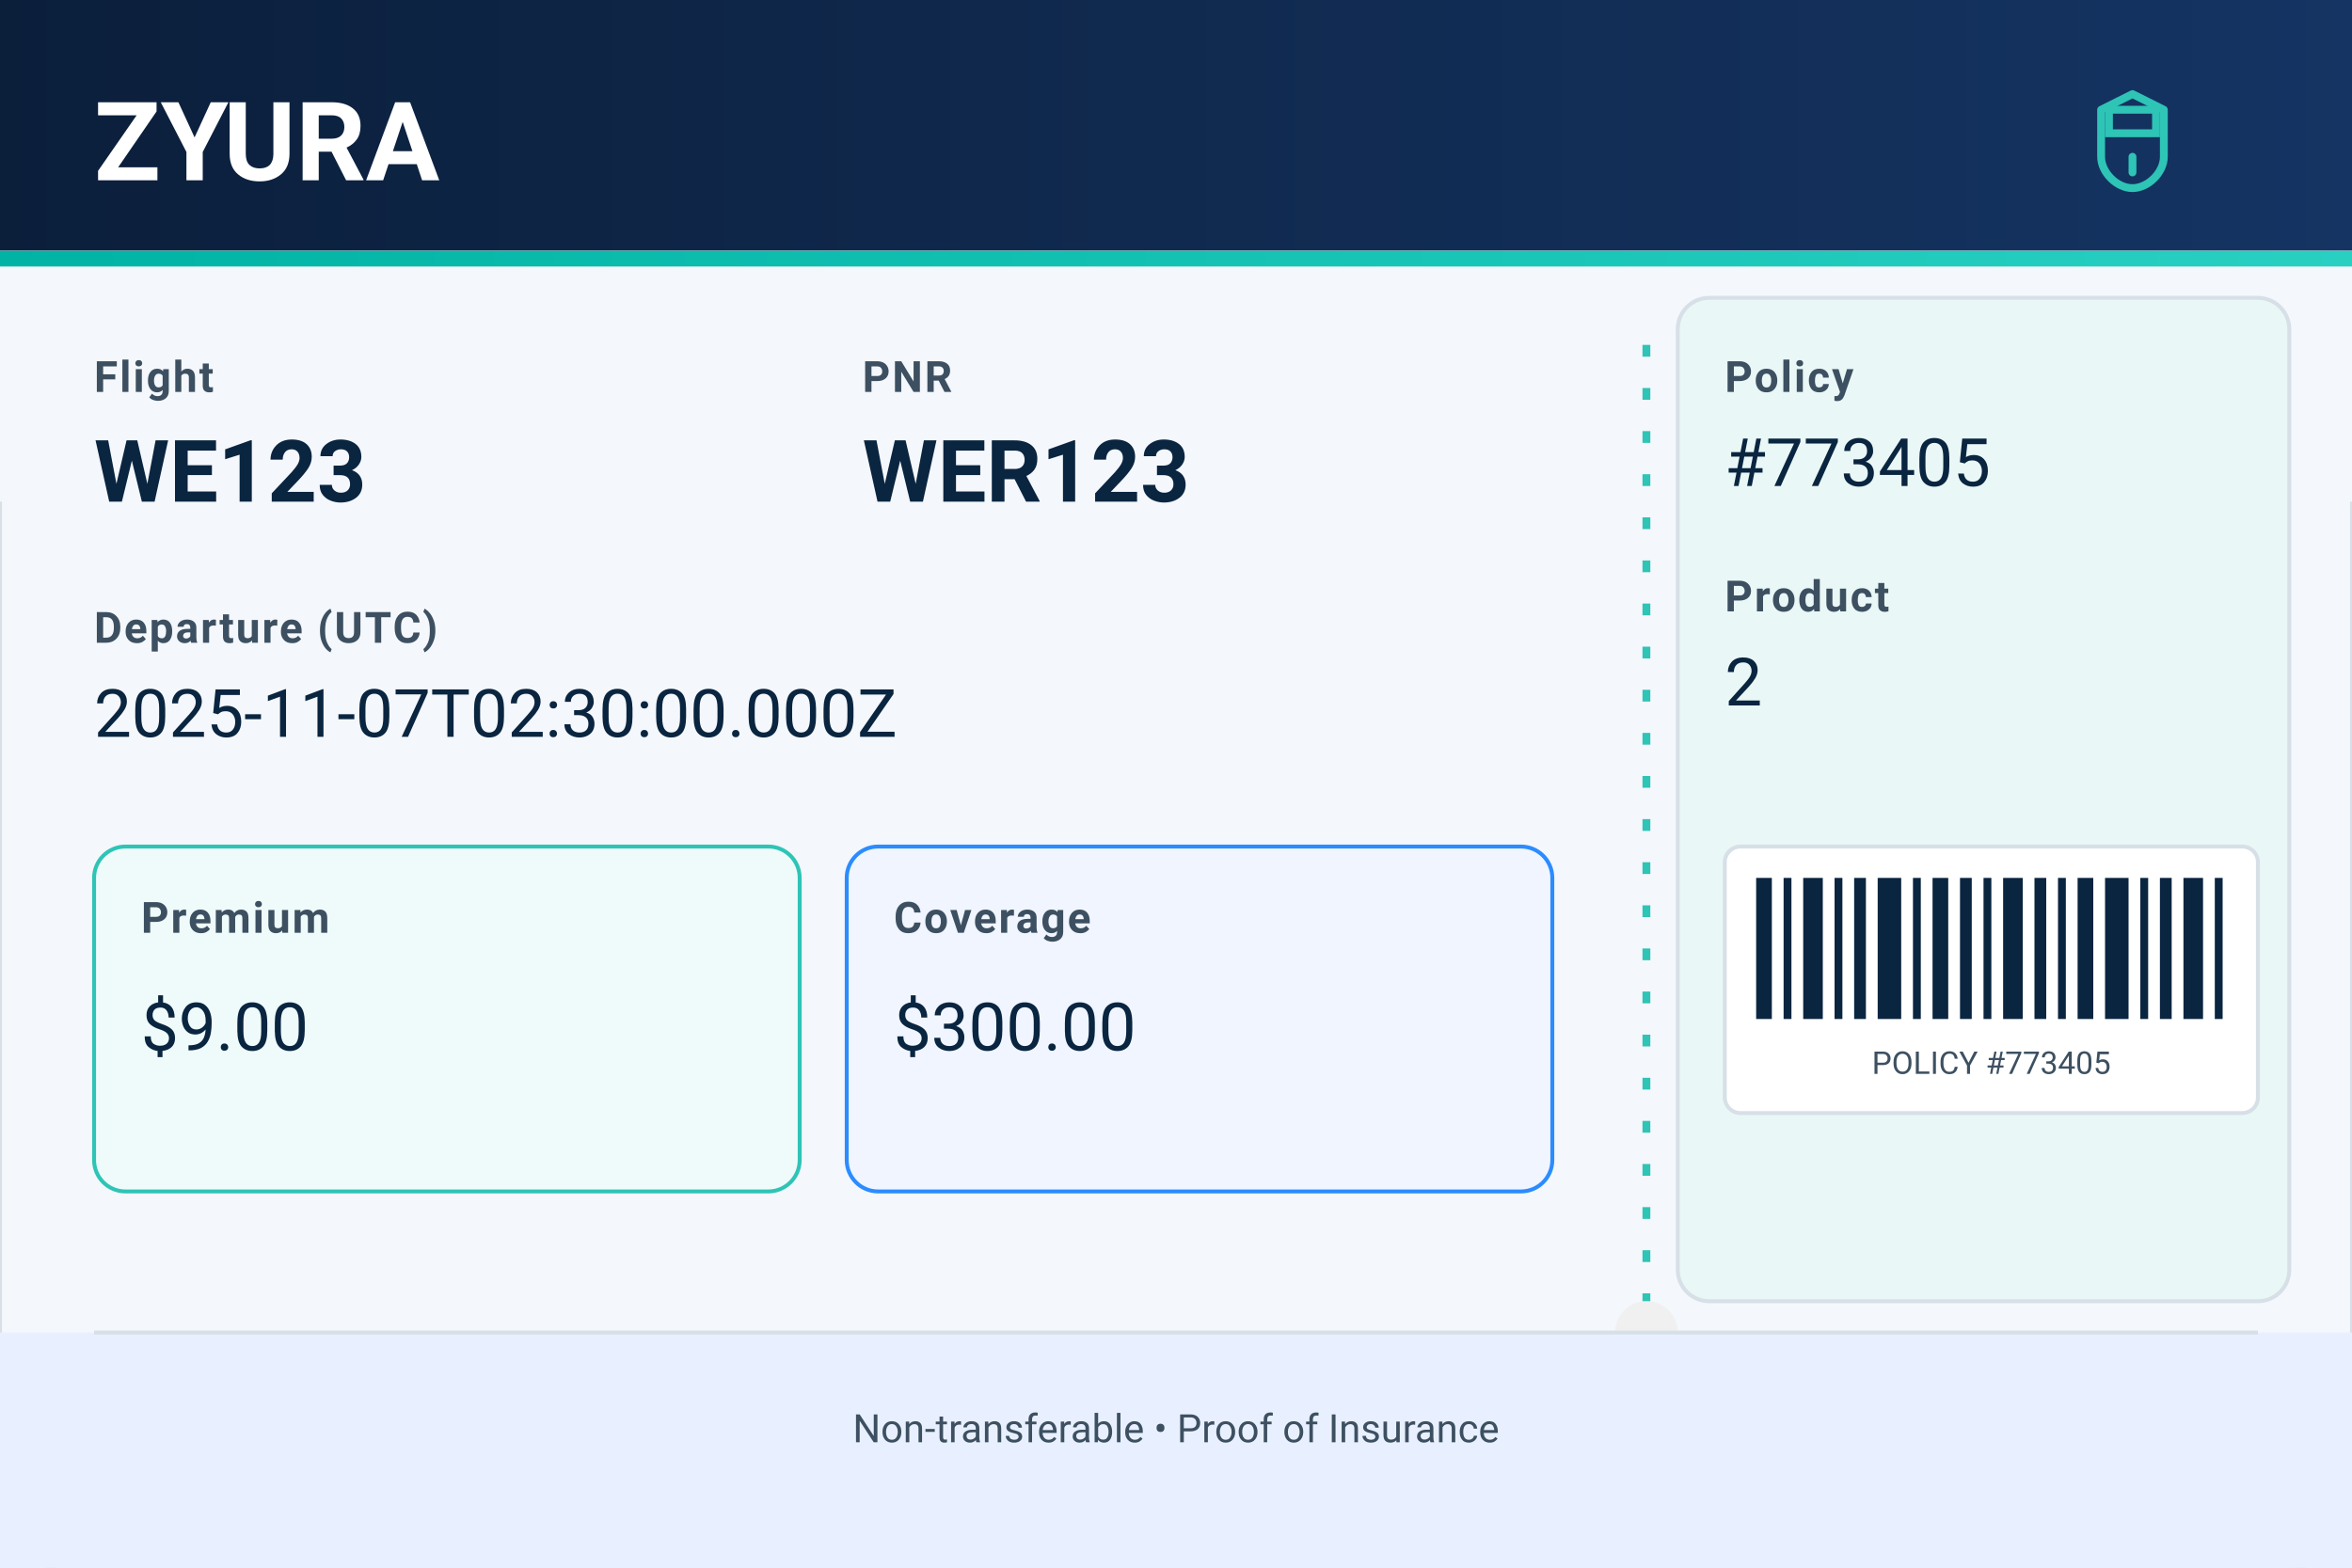
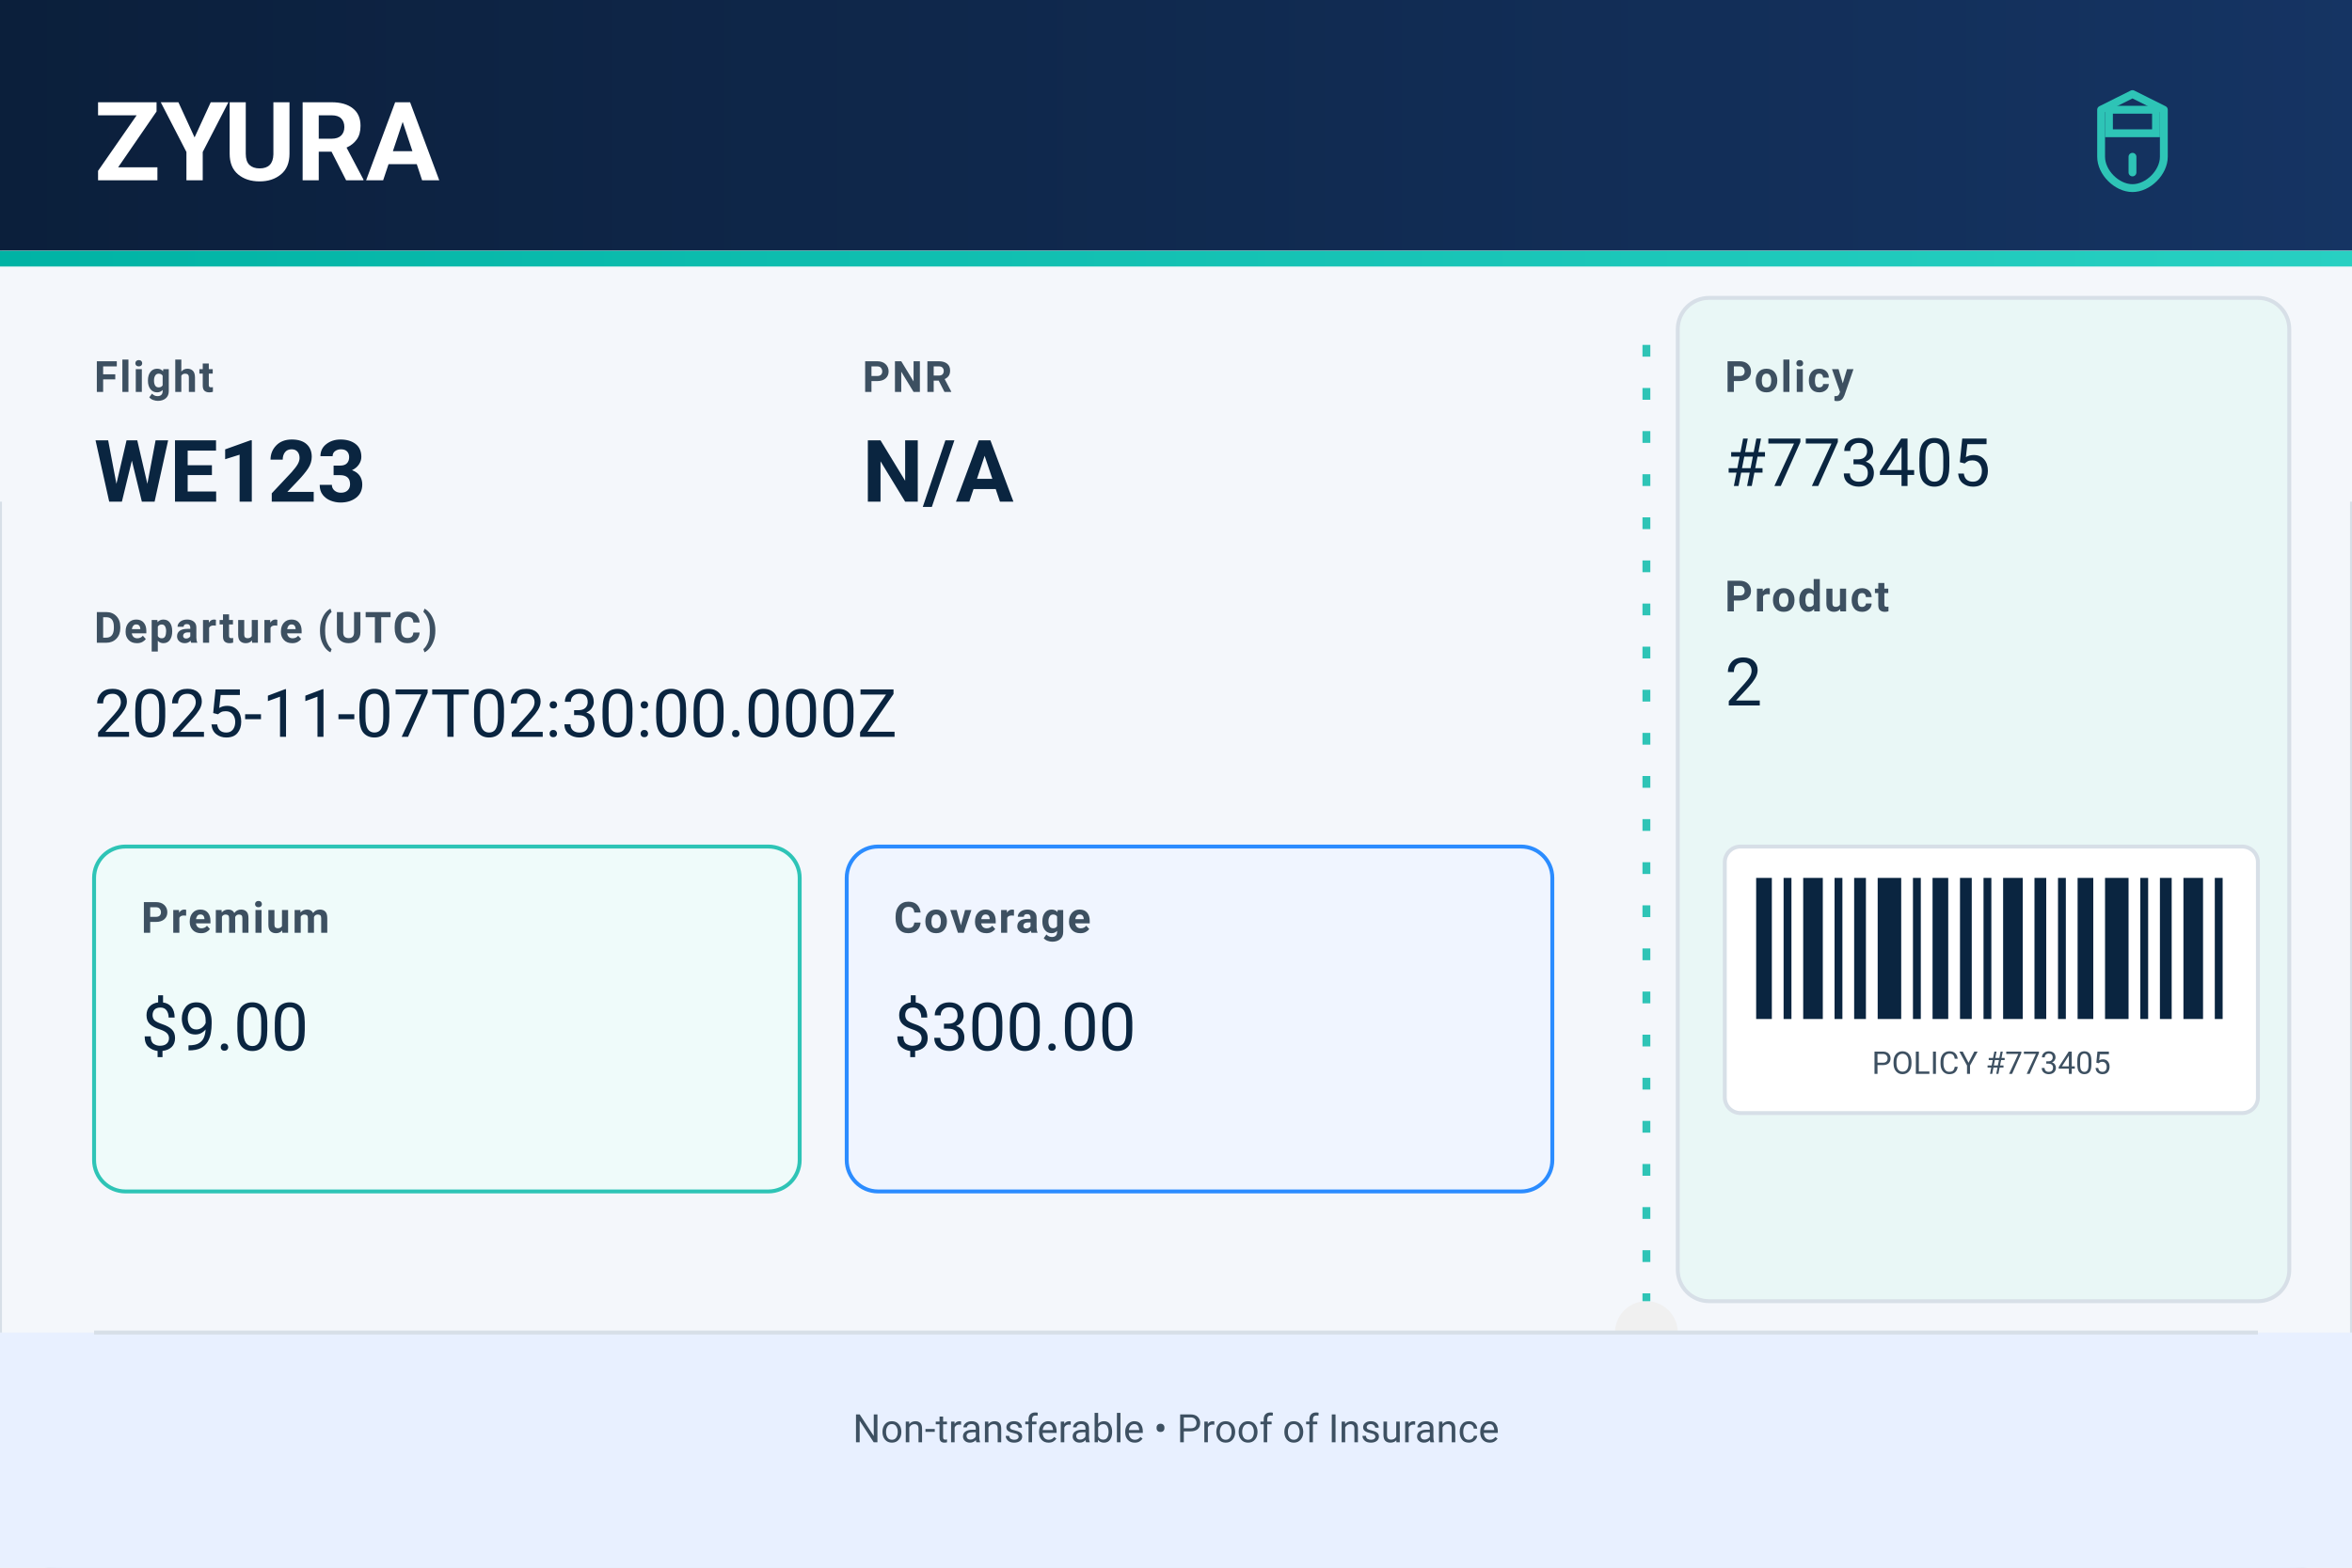
<svg xmlns="http://www.w3.org/2000/svg" width="600" height="400" viewBox="0 0 600 400" role="img" aria-label="ZYURA airline-style boarding pass for insurance NFT. Flight WE123, departure 2025-11-07T02:30:00.000Z. Policy #773405, Product 2. Premium $9.00, Coverage $300.00. Non-transferable proof of insurance.">
  <defs>
    <style>
      .brand { font-family: 'Segoe UI', Roboto, Helvetica, Arial, sans-serif; font-size: 28px; font-weight: bold; fill: #ffffff; }
      .label { font-family: 'Segoe UI', Roboto, Helvetica, Arial, sans-serif; font-size: 11px; font-weight: bold; fill: #3D5061; text-transform: uppercase; letter-spacing: 0.5px; }
      .value { font-family: 'Segoe UI', Roboto, Helvetica, Arial, sans-serif; font-size: 17px; font-weight: normal; fill: #0A2540; }
      .value-large { font-family: 'Segoe UI', Roboto, Helvetica, Arial, sans-serif; font-size: 22px; font-weight: bold; fill: #0A2540; }
      .footer-text { font-family: 'Segoe UI', Roboto, Helvetica, Arial, sans-serif; font-size: 10px; fill: #3D5061; }
      .barcode-label { font-family: 'Segoe UI', Roboto, Helvetica, Arial, sans-serif; font-size: 8px; fill: #3D5061; }
    </style>
    <linearGradient id="headerGrad" x1="0%" y1="0%" x2="100%" y2="0%">
      <stop offset="0%" style="stop-color:#0B1F3B;stop-opacity:1" />
      <stop offset="100%" style="stop-color:#153463;stop-opacity:1" />
    </linearGradient>
    <linearGradient id="accentGrad" x1="0%" y1="0%" x2="100%" y2="0%">
      <stop offset="0%" style="stop-color:#00B3A4;stop-opacity:1" />
      <stop offset="100%" style="stop-color:#28D0C2;stop-opacity:1" />
    </linearGradient>
    <mask id="perforationMask">
      <rect x="0" y="0" width="600" height="400" fill="white" />
      <circle cx="420" cy="80" r="8" fill="black" />
      <circle cx="420" cy="340" r="8" fill="black" />
    </mask>
  </defs>
  <g mask="url(#perforationMask)">
    <rect x="0" y="0" width="600" height="400" fill="#F4F7FB" rx="16" />
    <rect x="0" y="0" width="600" height="400" fill="none" stroke="#D7DFE7" stroke-width="1" rx="16" />
  </g>
  <g id="header">
    <rect x="0" y="0" width="600" height="64" fill="url(#headerGrad)" rx="0" ry="0" />
    <rect x="0" y="64" width="600" height="64" fill="#F4F7FB" />
    <rect x="0" y="64" width="600" height="4" fill="url(#accentGrad)" />
    <text x="24" y="46" class="brand">ZYURA</text>
    <g transform="translate(552, 28)">
      <path d="M 0 0 L 0 12 C 0 16 -4 20 -8 20 C -12 20 -16 16 -16 12 L -16 0 L -8 -4 Z" fill="none" stroke="#2EC4B6" stroke-width="2" stroke-linejoin="round" />
      <line x1="-8" y1="12" x2="-8" y2="16" stroke="#2EC4B6" stroke-width="2" stroke-linecap="round" />
      <rect x="-14" y="0" width="12" height="6" fill="none" stroke="#2EC4B6" stroke-width="2" />
    </g>
  </g>
  <g id="perforation">
    <line x1="420" y1="88" x2="420" y2="332" stroke="#2EC4B6" stroke-width="2" stroke-dasharray="3,8" />
  </g>
  <rect x="428" y="76" width="156" height="256" fill="#E9F7F6" stroke="#D7DFE7" stroke-width="1" rx="8" />
  <g id="main">
    <text x="24" y="100" class="label">Flight</text>
    <text x="24" y="128" class="value-large">WE123</text>
    <text x="220" y="100" class="label">PNR</text>
-     <text x="220" y="128" class="value-large">WER123</text>
+     <text x="220" y="128" class="value-large">N/A</text>
    <text x="24" y="164" class="label">Departure (UTC)</text>
    <text x="24" y="188" class="value">2025-11-07T02:30:00.000Z</text>
    <rect x="24" y="216" width="180" height="88" fill="#EFFBFA" stroke="#2EC4B6" stroke-width="1" rx="8" />
    <text x="36" y="238" class="label">Premium</text>
    <text x="36" y="268" class="value" font-weight="bold">$9.00</text>
    <rect x="216" y="216" width="180" height="88" fill="#F0F5FF" stroke="#2B8CFF" stroke-width="1" rx="8" />
    <text x="228" y="238" class="label">Coverage</text>
    <text x="228" y="268" class="value" font-weight="bold">$300.00</text>
  </g>
  <g id="stub">
    <text x="440" y="100" class="label">Policy</text>
    <text x="440" y="124" class="value">#773405</text>
    <text x="440" y="156" class="label">Product</text>
    <text x="440" y="180" class="value">2</text>
    <g id="barcode">
      <rect x="440" y="216" width="136" height="68" fill="#ffffff" stroke="#D7DFE7" stroke-width="1" rx="4" />
      <rect x="448" y="224" width="4" height="36" fill="#0A2540" />
      <rect x="455" y="224" width="2" height="36" fill="#0A2540" />
      <rect x="460" y="224" width="5" height="36" fill="#0A2540" />
      <rect x="468" y="224" width="2" height="36" fill="#0A2540" />
      <rect x="473" y="224" width="3" height="36" fill="#0A2540" />
      <rect x="479" y="224" width="6" height="36" fill="#0A2540" />
      <rect x="488" y="224" width="2" height="36" fill="#0A2540" />
      <rect x="493" y="224" width="4" height="36" fill="#0A2540" />
      <rect x="500" y="224" width="3" height="36" fill="#0A2540" />
      <rect x="506" y="224" width="2" height="36" fill="#0A2540" />
      <rect x="511" y="224" width="5" height="36" fill="#0A2540" />
      <rect x="519" y="224" width="3" height="36" fill="#0A2540" />
      <rect x="525" y="224" width="2" height="36" fill="#0A2540" />
      <rect x="530" y="224" width="4" height="36" fill="#0A2540" />
      <rect x="537" y="224" width="6" height="36" fill="#0A2540" />
      <rect x="546" y="224" width="2" height="36" fill="#0A2540" />
      <rect x="551" y="224" width="3" height="36" fill="#0A2540" />
      <rect x="557" y="224" width="5" height="36" fill="#0A2540" />
      <rect x="565" y="224" width="2" height="36" fill="#0A2540" />
      <text x="508" y="274" class="barcode-label" text-anchor="middle">POLICY #773405</text>
    </g>
  </g>
  <g id="footer">
    <rect x="0" y="340" width="600" height="60" fill="#E8F0FF" rx="0" ry="0" />
    <rect x="0" y="384" width="600" height="16" fill="#E8F0FF" rx="16" ry="16" />
    <line x1="24" y1="340" x2="576" y2="340" stroke="#D7DFE7" stroke-width="1" />
    <text x="300" y="368" class="footer-text" text-anchor="middle">Non-transferable • Proof of Insurance</text>
  </g>
</svg>
